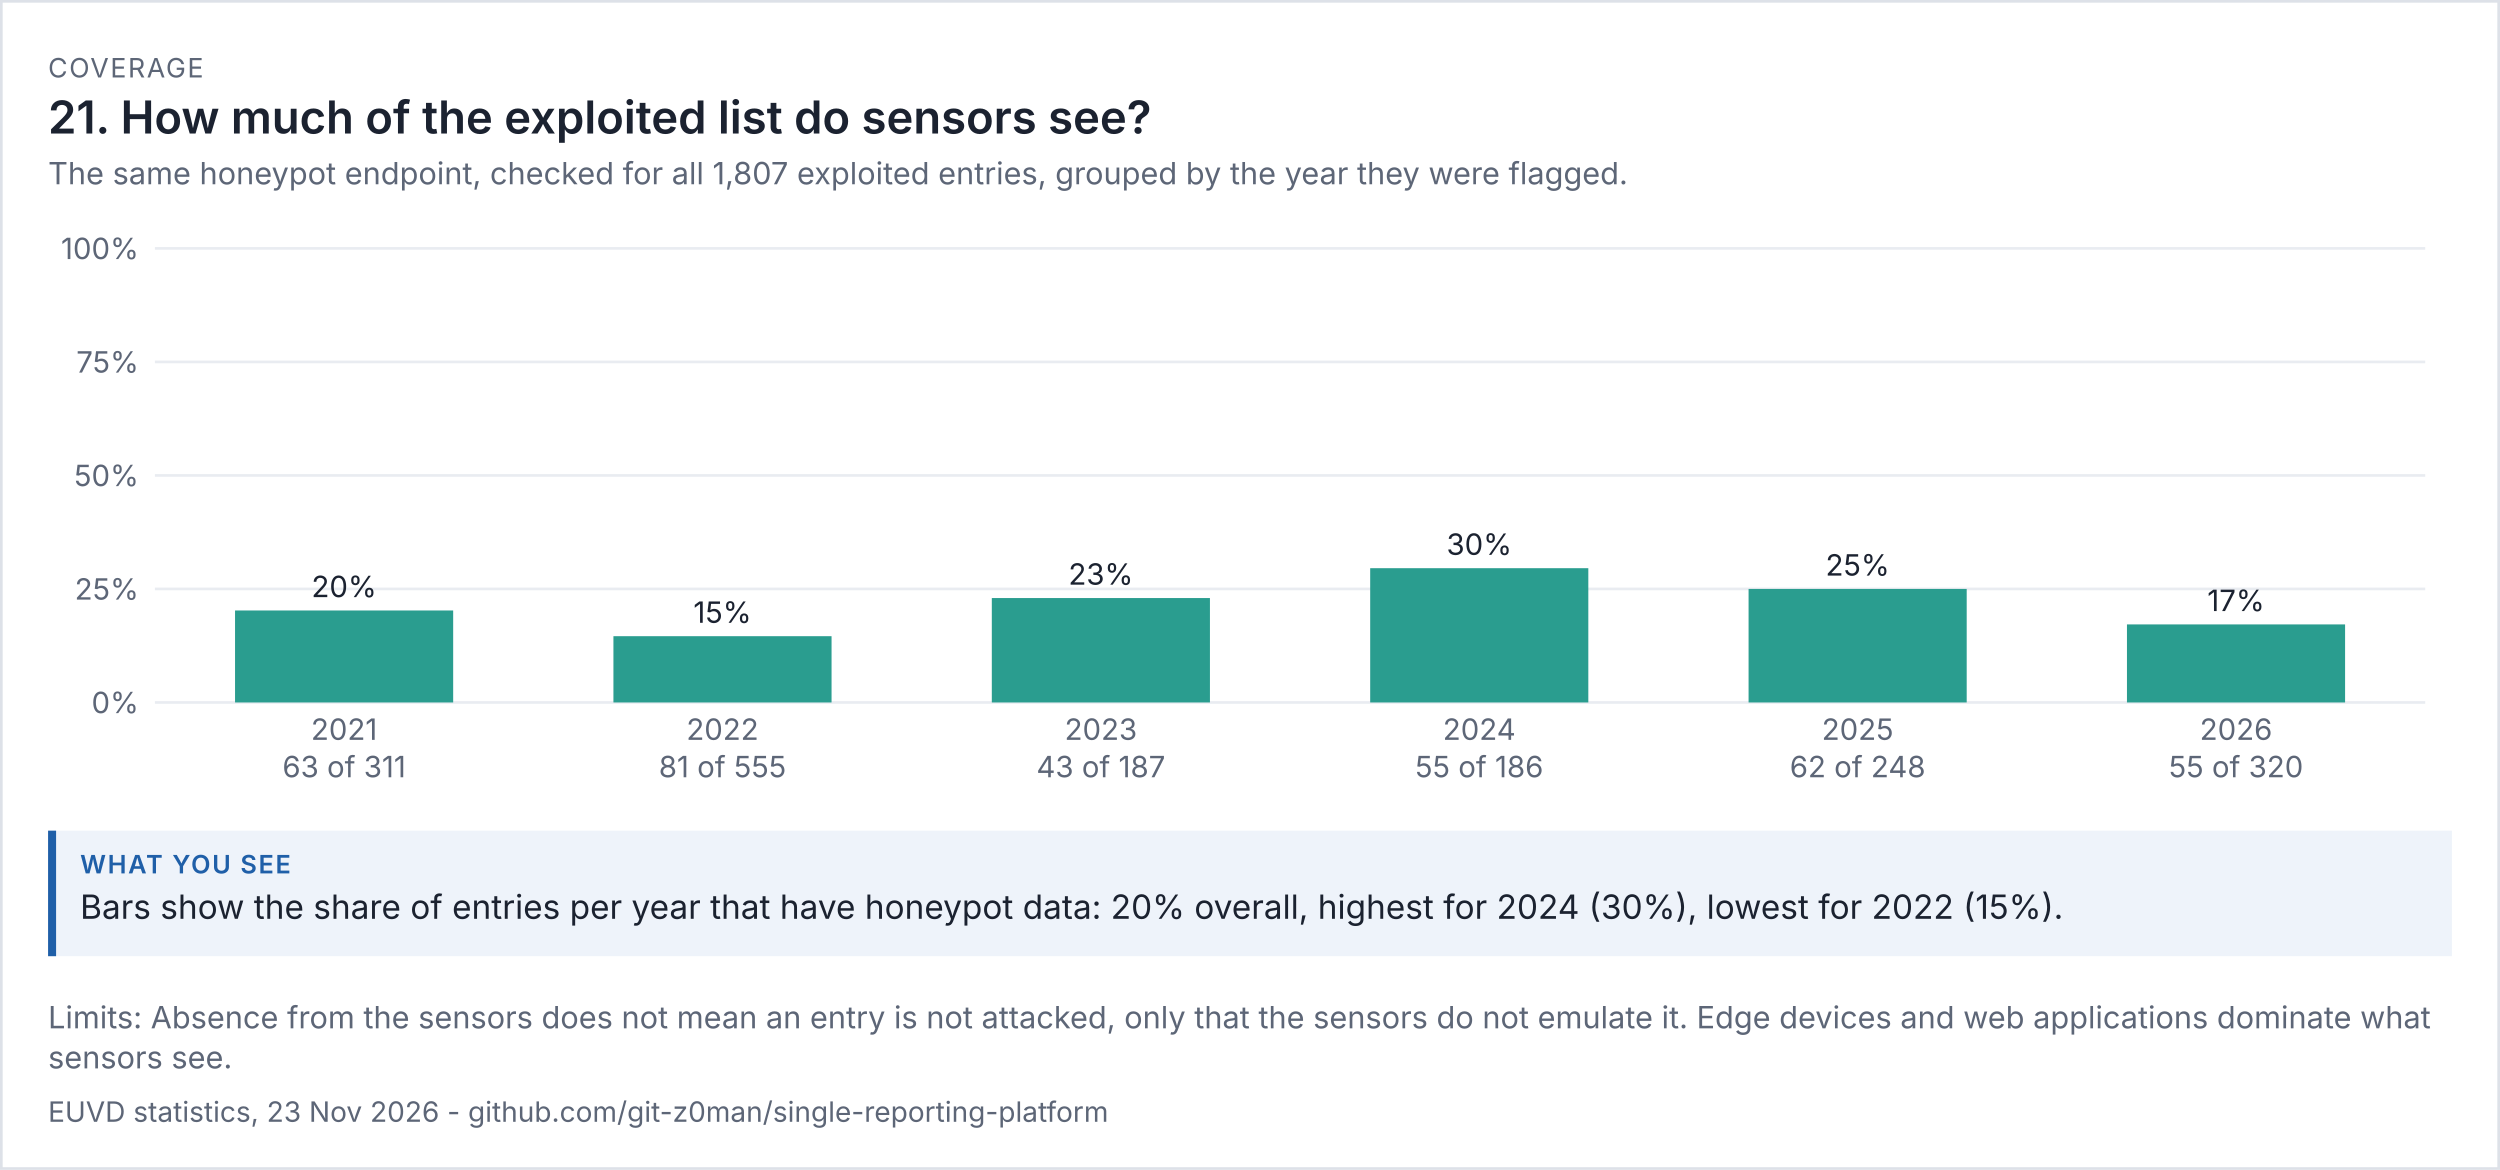
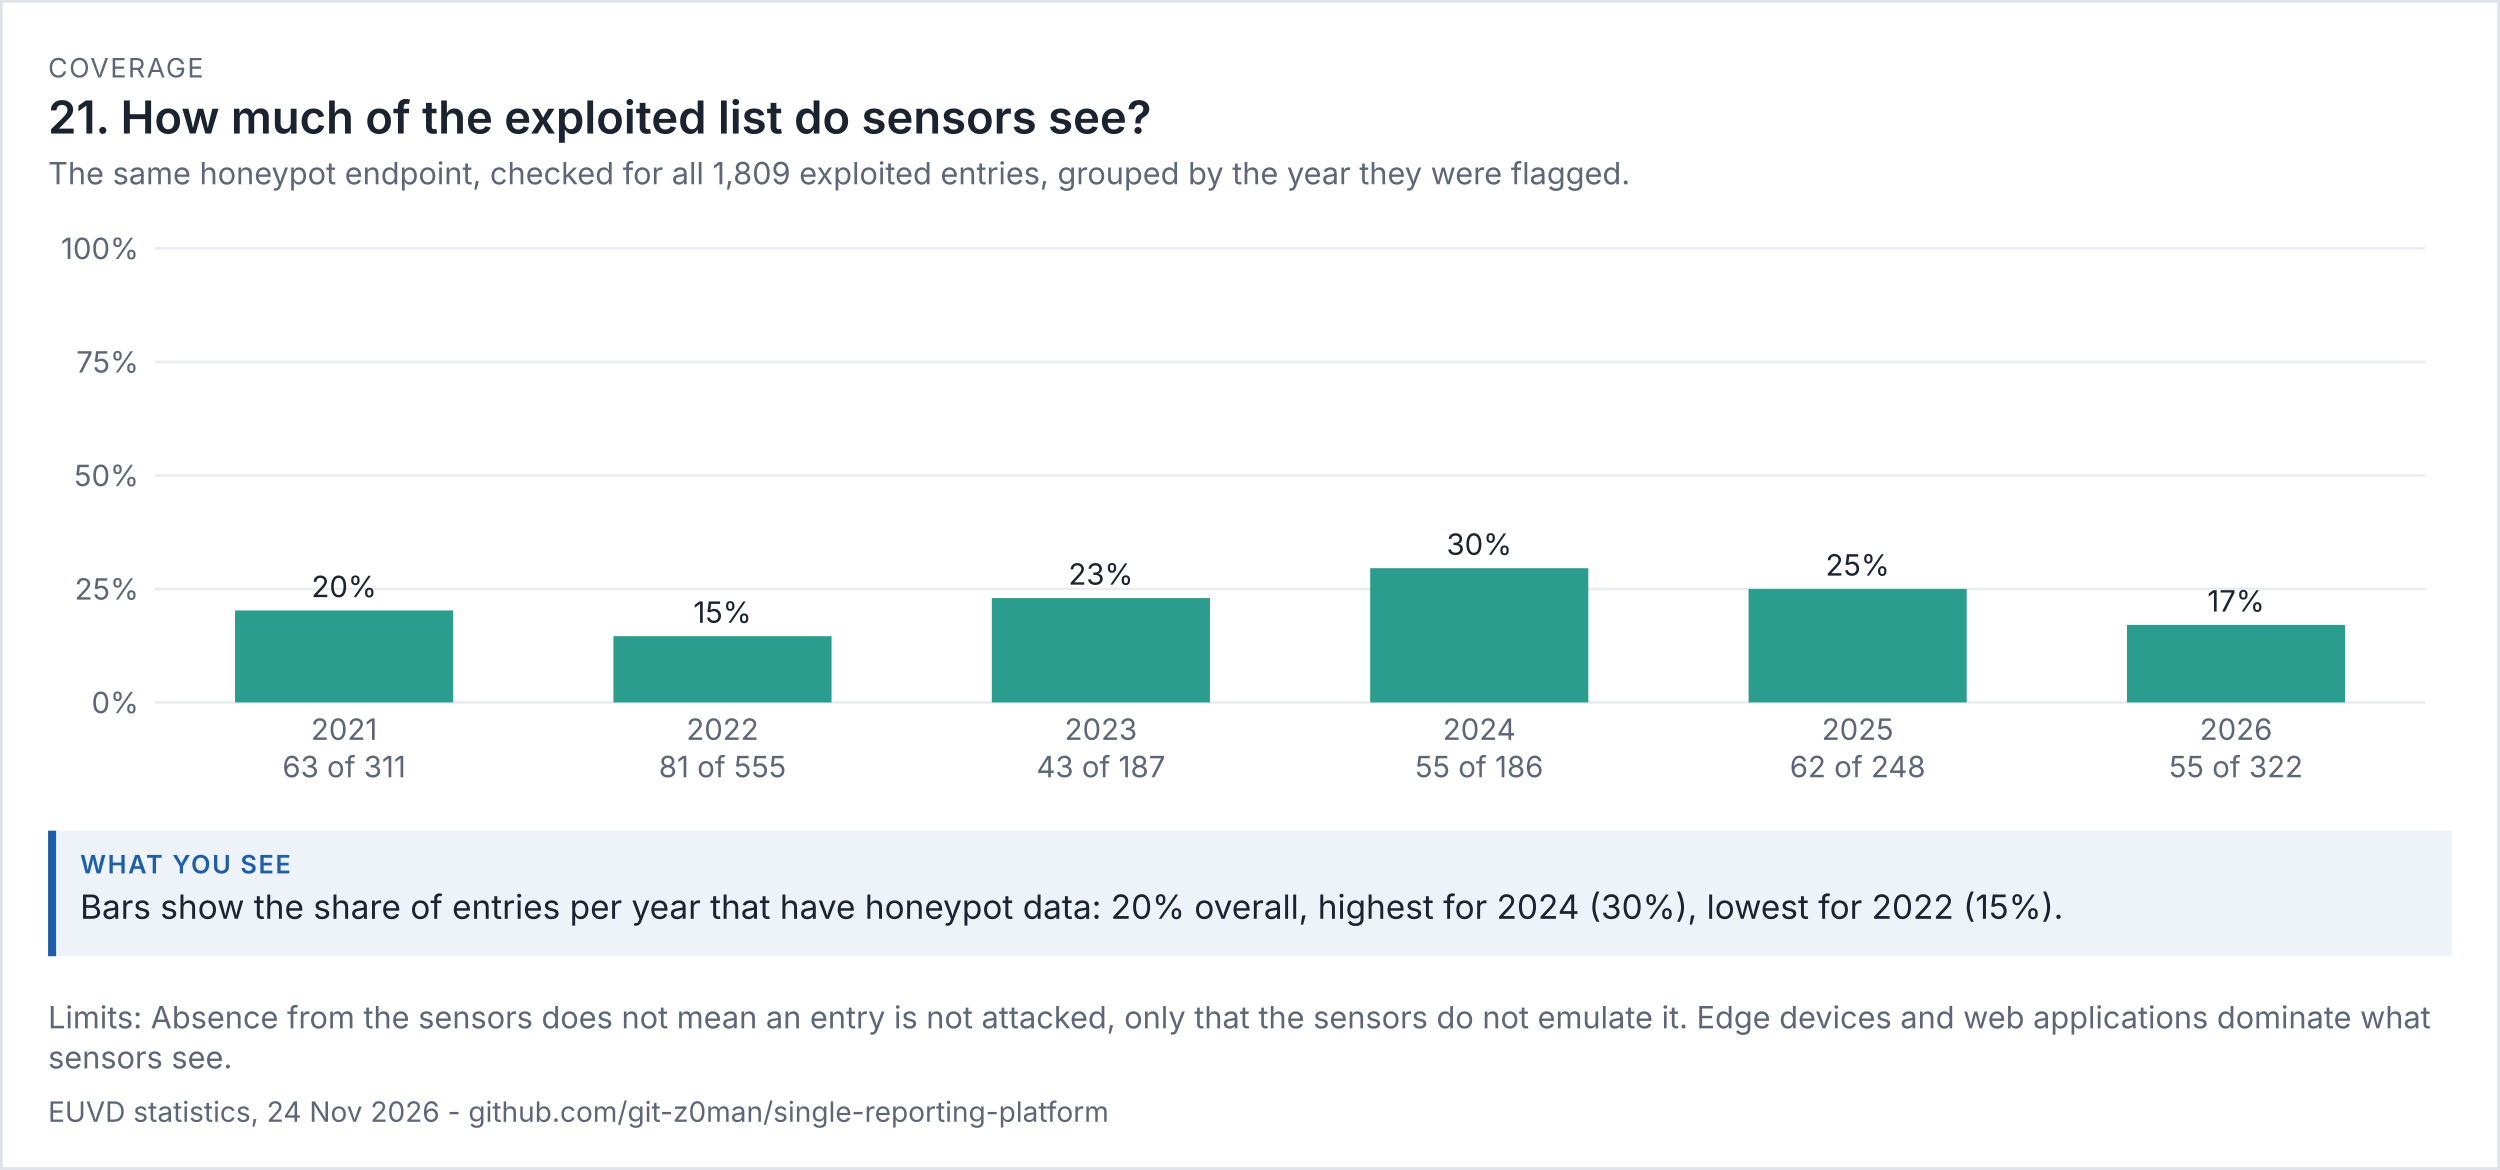
<svg xmlns="http://www.w3.org/2000/svg" viewBox="0 0 936 438" width="936" height="438" font-family="system-ui,-apple-system,'Segoe UI',sans-serif">
  <rect width="100%" height="100%" fill="#ffffff" />
  <rect x="0.5" y="0.5" width="935" height="437" fill="none" stroke="#dde1e8" />
  <text x="18" y="29" font-size="10" letter-spacing="0.6" fill="#5d6677">COVERAGE</text>
  <text x="18" y="50" font-size="17" fill="#1b2230" font-weight="600">21. How much of the exploited list do sensors see?</text>
-   <text x="18" y="69" font-size="11.5" fill="#5d6677">The same honeypot endpoint, checked for all 1,807 exploited entries, grouped by the year they were flagged.</text>
+   <text x="18" y="69" font-size="11.5" fill="#5d6677">The same honeypot endpoint, checked for all 1,809 exploited entries, grouped by the year they were flagged.</text>
  <g transform="translate(18,79) scale(1)" font-size="11">
    <svg viewBox="0 0 900 220" role="img" width="900" height="220">
      <g>
        <line x1="40" x2="890" y1="184" y2="184" stroke="rgb(233, 236, 241)" />
        <text x="34" y="188" text-anchor="end" fill="rgb(93, 102, 119)">0%</text>
        <line x1="40" x2="890" y1="141.5" y2="141.5" stroke="rgb(233, 236, 241)" />
        <text x="34" y="145.5" text-anchor="end" fill="rgb(93, 102, 119)">25%</text>
        <line x1="40" x2="890" y1="99" y2="99" stroke="rgb(233, 236, 241)" />
        <text x="34" y="103" text-anchor="end" fill="rgb(93, 102, 119)">50%</text>
        <line x1="40" x2="890" y1="56.5" y2="56.5" stroke="rgb(233, 236, 241)" />
        <text x="34" y="60.5" text-anchor="end" fill="rgb(93, 102, 119)">75%</text>
        <line x1="40" x2="890" y1="14" y2="14" stroke="rgb(233, 236, 241)" />
        <text x="34" y="18" text-anchor="end" fill="rgb(93, 102, 119)">100%</text>
        <rect x="70" y="149.563" width="81.667" height="34.437" fill="rgb(42, 157, 143)" />
        <text x="110.833" y="144.563" text-anchor="middle" class="t" fill="rgb(27, 34, 48)">20%</text>
        <text x="110.833" y="198" text-anchor="middle" fill="rgb(93, 102, 119)">2021</text>
        <text x="110.833" y="212" text-anchor="middle" fill="rgb(93, 102, 119)">63 of 311</text>
        <rect x="211.667" y="159.189" width="81.667" height="24.811" fill="rgb(42, 157, 143)" />
        <text x="252.5" y="154.189" text-anchor="middle" class="t" fill="rgb(27, 34, 48)">15%</text>
        <text x="252.5" y="198" text-anchor="middle" fill="rgb(93, 102, 119)">2022</text>
        <text x="252.5" y="212" text-anchor="middle" fill="rgb(93, 102, 119)">81 of 555</text>
        <rect x="353.333" y="144.909" width="81.667" height="39.091" fill="rgb(42, 157, 143)" />
        <text x="394.167" y="139.909" text-anchor="middle" class="t" fill="rgb(27, 34, 48)">23%</text>
        <text x="394.167" y="198" text-anchor="middle" fill="rgb(93, 102, 119)">2023</text>
        <text x="394.167" y="212" text-anchor="middle" fill="rgb(93, 102, 119)">43 of 187</text>
        <rect x="495" y="133.731" width="81.667" height="50.269" fill="rgb(42, 157, 143)" />
        <text x="535.833" y="128.731" text-anchor="middle" class="t" fill="rgb(27, 34, 48)">30%</text>
        <text x="535.833" y="198" text-anchor="middle" fill="rgb(93, 102, 119)">2024</text>
        <text x="535.833" y="212" text-anchor="middle" fill="rgb(93, 102, 119)">55 of 186</text>
        <rect x="636.667" y="141.5" width="81.667" height="42.5" fill="rgb(42, 157, 143)" />
        <text x="677.5" y="136.5" text-anchor="middle" class="t" fill="rgb(27, 34, 48)">25%</text>
        <text x="677.5" y="198" text-anchor="middle" fill="rgb(93, 102, 119)">2025</text>
        <text x="677.5" y="212" text-anchor="middle" fill="rgb(93, 102, 119)">62 of 248</text>
-         <rect x="778.333" y="154.781" width="81.667" height="29.219" fill="rgb(42, 157, 143)" />
-         <text x="819.167" y="149.781" text-anchor="middle" class="t" fill="rgb(27, 34, 48)">17%</text>
+         <rect x="778.333" y="154.963" width="81.667" height="29.037" fill="rgb(42, 157, 143)" />
+         <text x="819.167" y="149.963" text-anchor="middle" class="t" fill="rgb(27, 34, 48)">17%</text>
        <text x="819.167" y="198" text-anchor="middle" fill="rgb(93, 102, 119)">2026</text>
-         <text x="819.167" y="212" text-anchor="middle" fill="rgb(93, 102, 119)">55 of 320</text>
+         <text x="819.167" y="212" text-anchor="middle" fill="rgb(93, 102, 119)">55 of 322</text>
      </g>
    </svg>
  </g>
  <rect x="18" y="311" width="900" height="47" fill="#eef3fa" />
  <rect x="18" y="311" width="3" height="47" fill="#1f5fa8" />
  <text x="30" y="327" font-size="9.5" letter-spacing="0.6" font-weight="600" fill="#1f5fa8">WHAT YOU SEE</text>
  <text x="30" y="344" font-size="12.5" fill="#1b2230">Bars show the share of entries per year that have honeypot data: 20% overall, highest for 2024 (30%), lowest for 2022 (15%).</text>
  <text x="18" y="385" font-size="11.5" fill="#5d6677">Limits: Absence from the sensors does not mean an entry is not attacked, only that the sensors do not emulate it. Edge devices and web applications dominate what</text>
  <text x="18" y="400" font-size="11.5" fill="#5d6677">sensors see.</text>
-   <text x="18" y="420" font-size="10.5" fill="#5d6677">EUVD statistics, 23 Nov 2026 - github.com/git-z0man/single-reporting-platform</text>
+   <text x="18" y="420" font-size="10.5" fill="#5d6677">EUVD statistics, 24 Nov 2026 - github.com/git-z0man/single-reporting-platform</text>
</svg>
